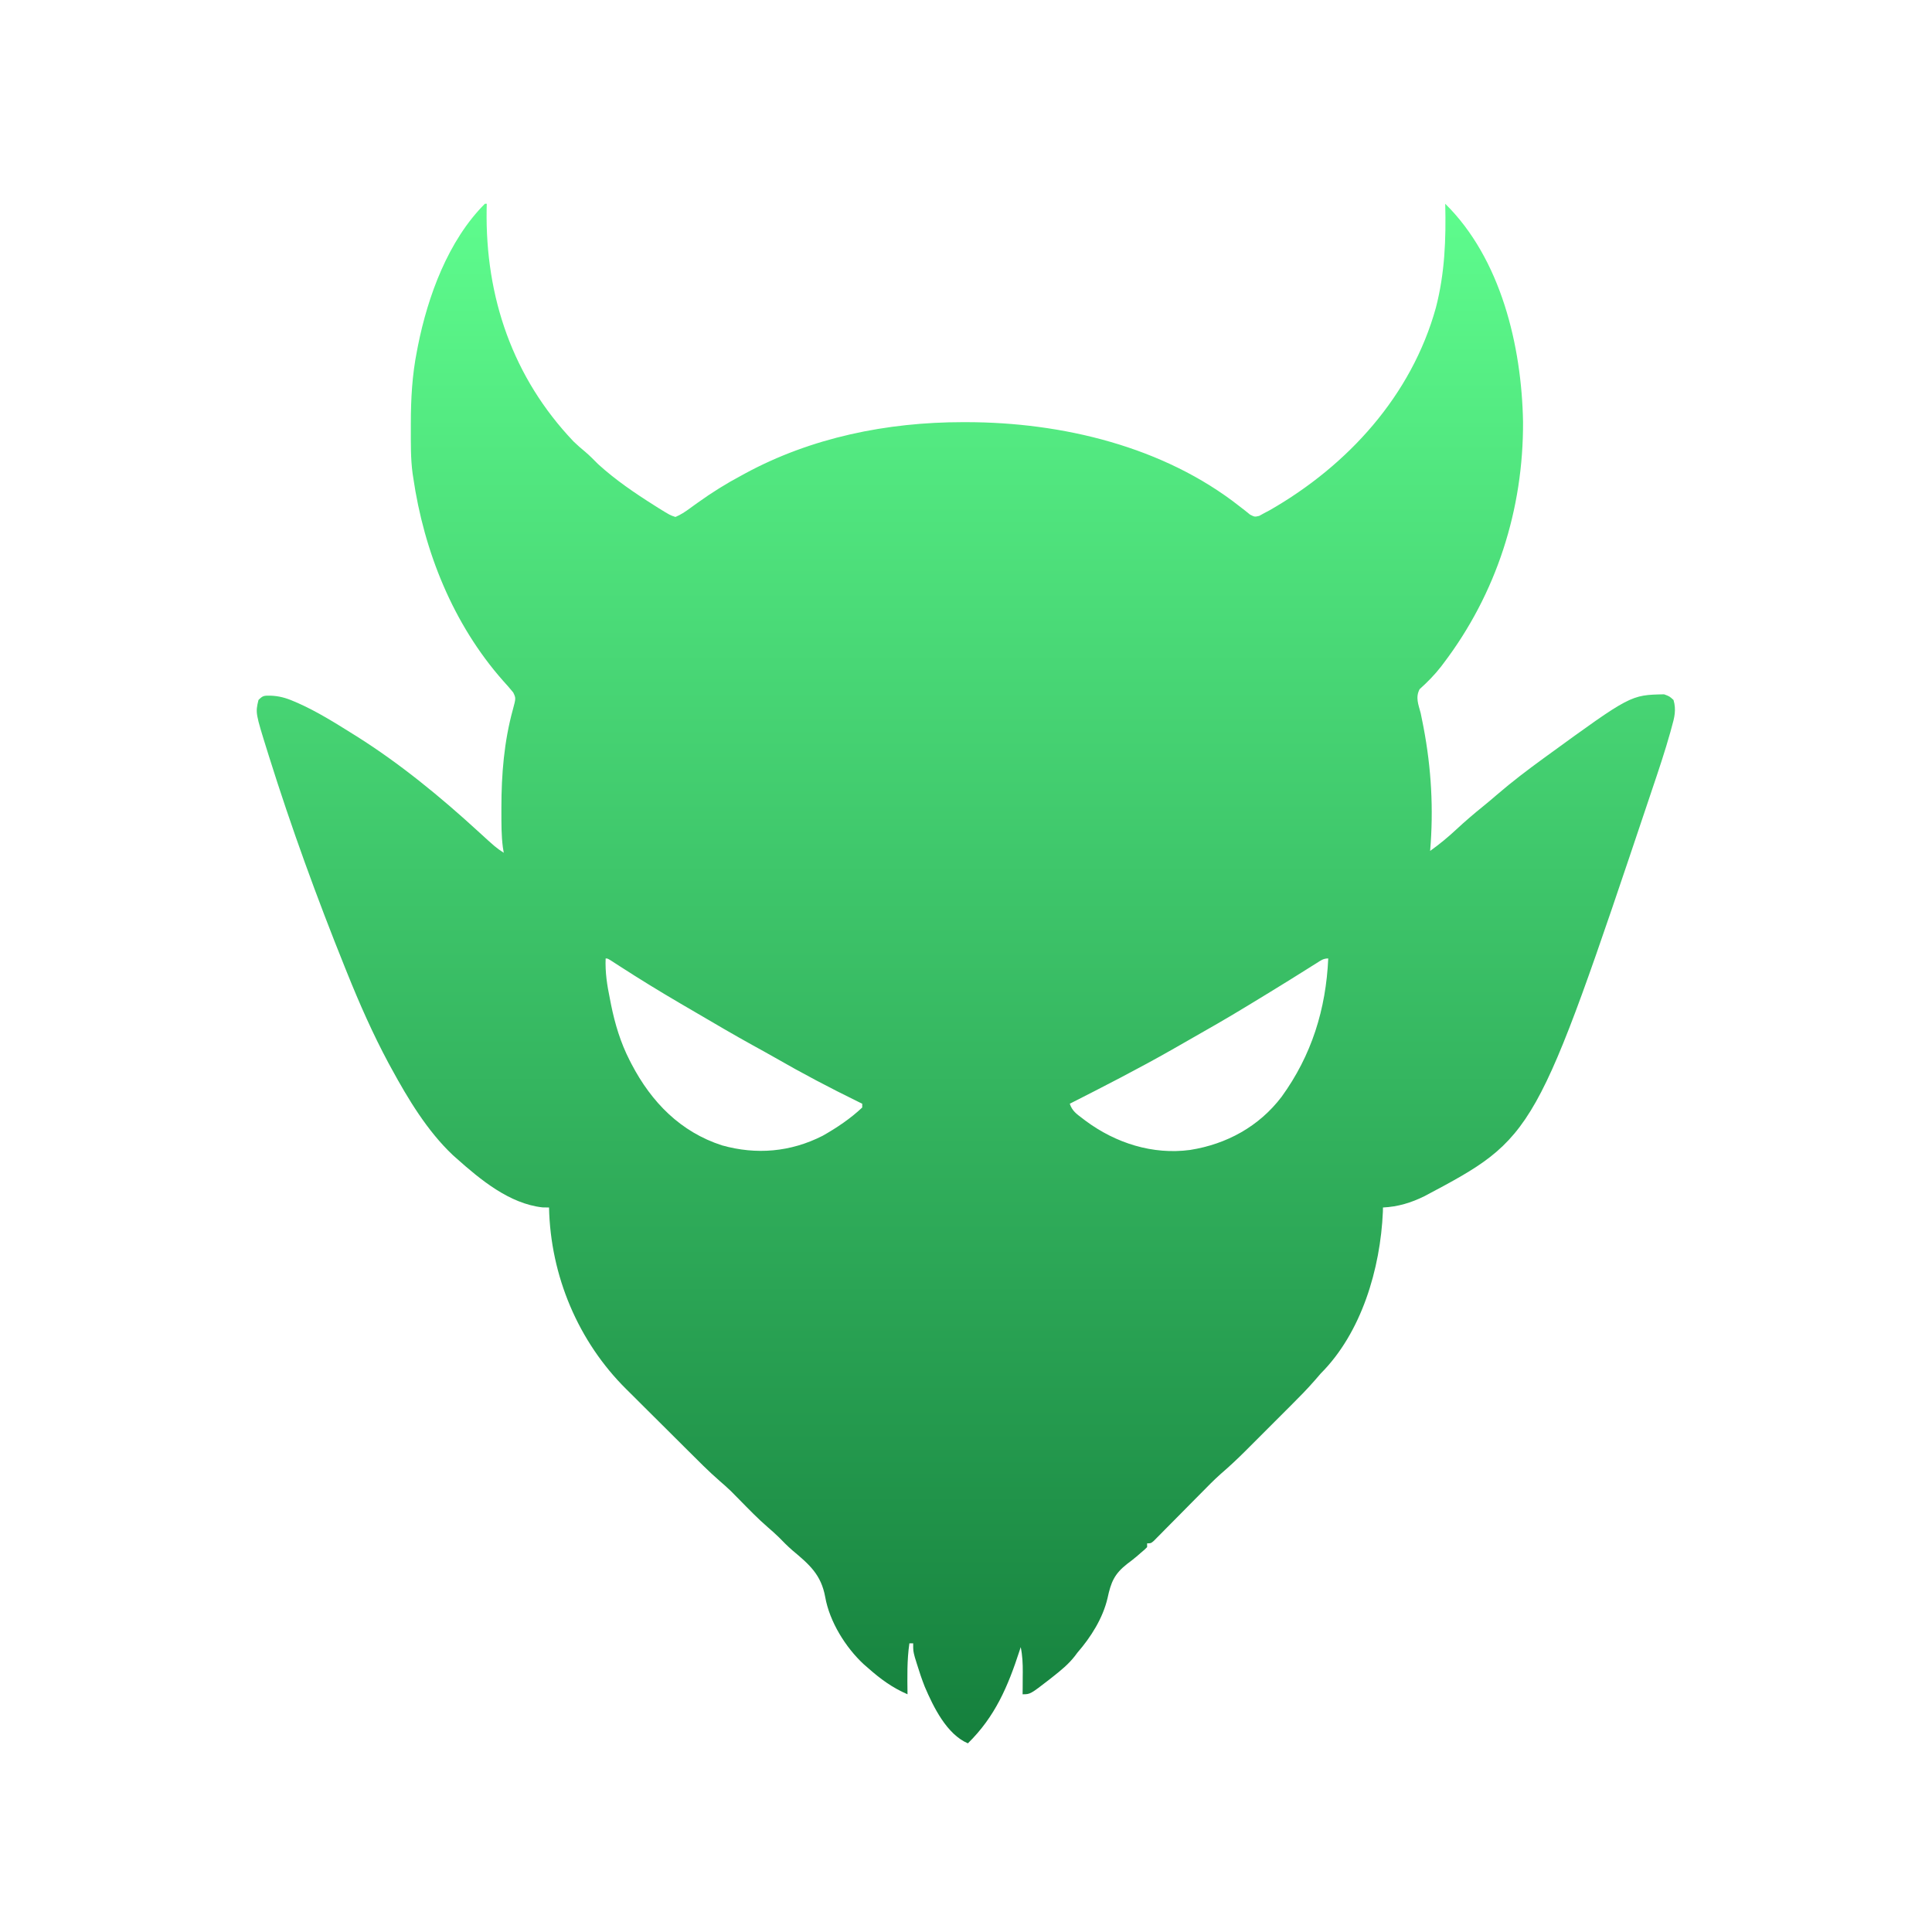
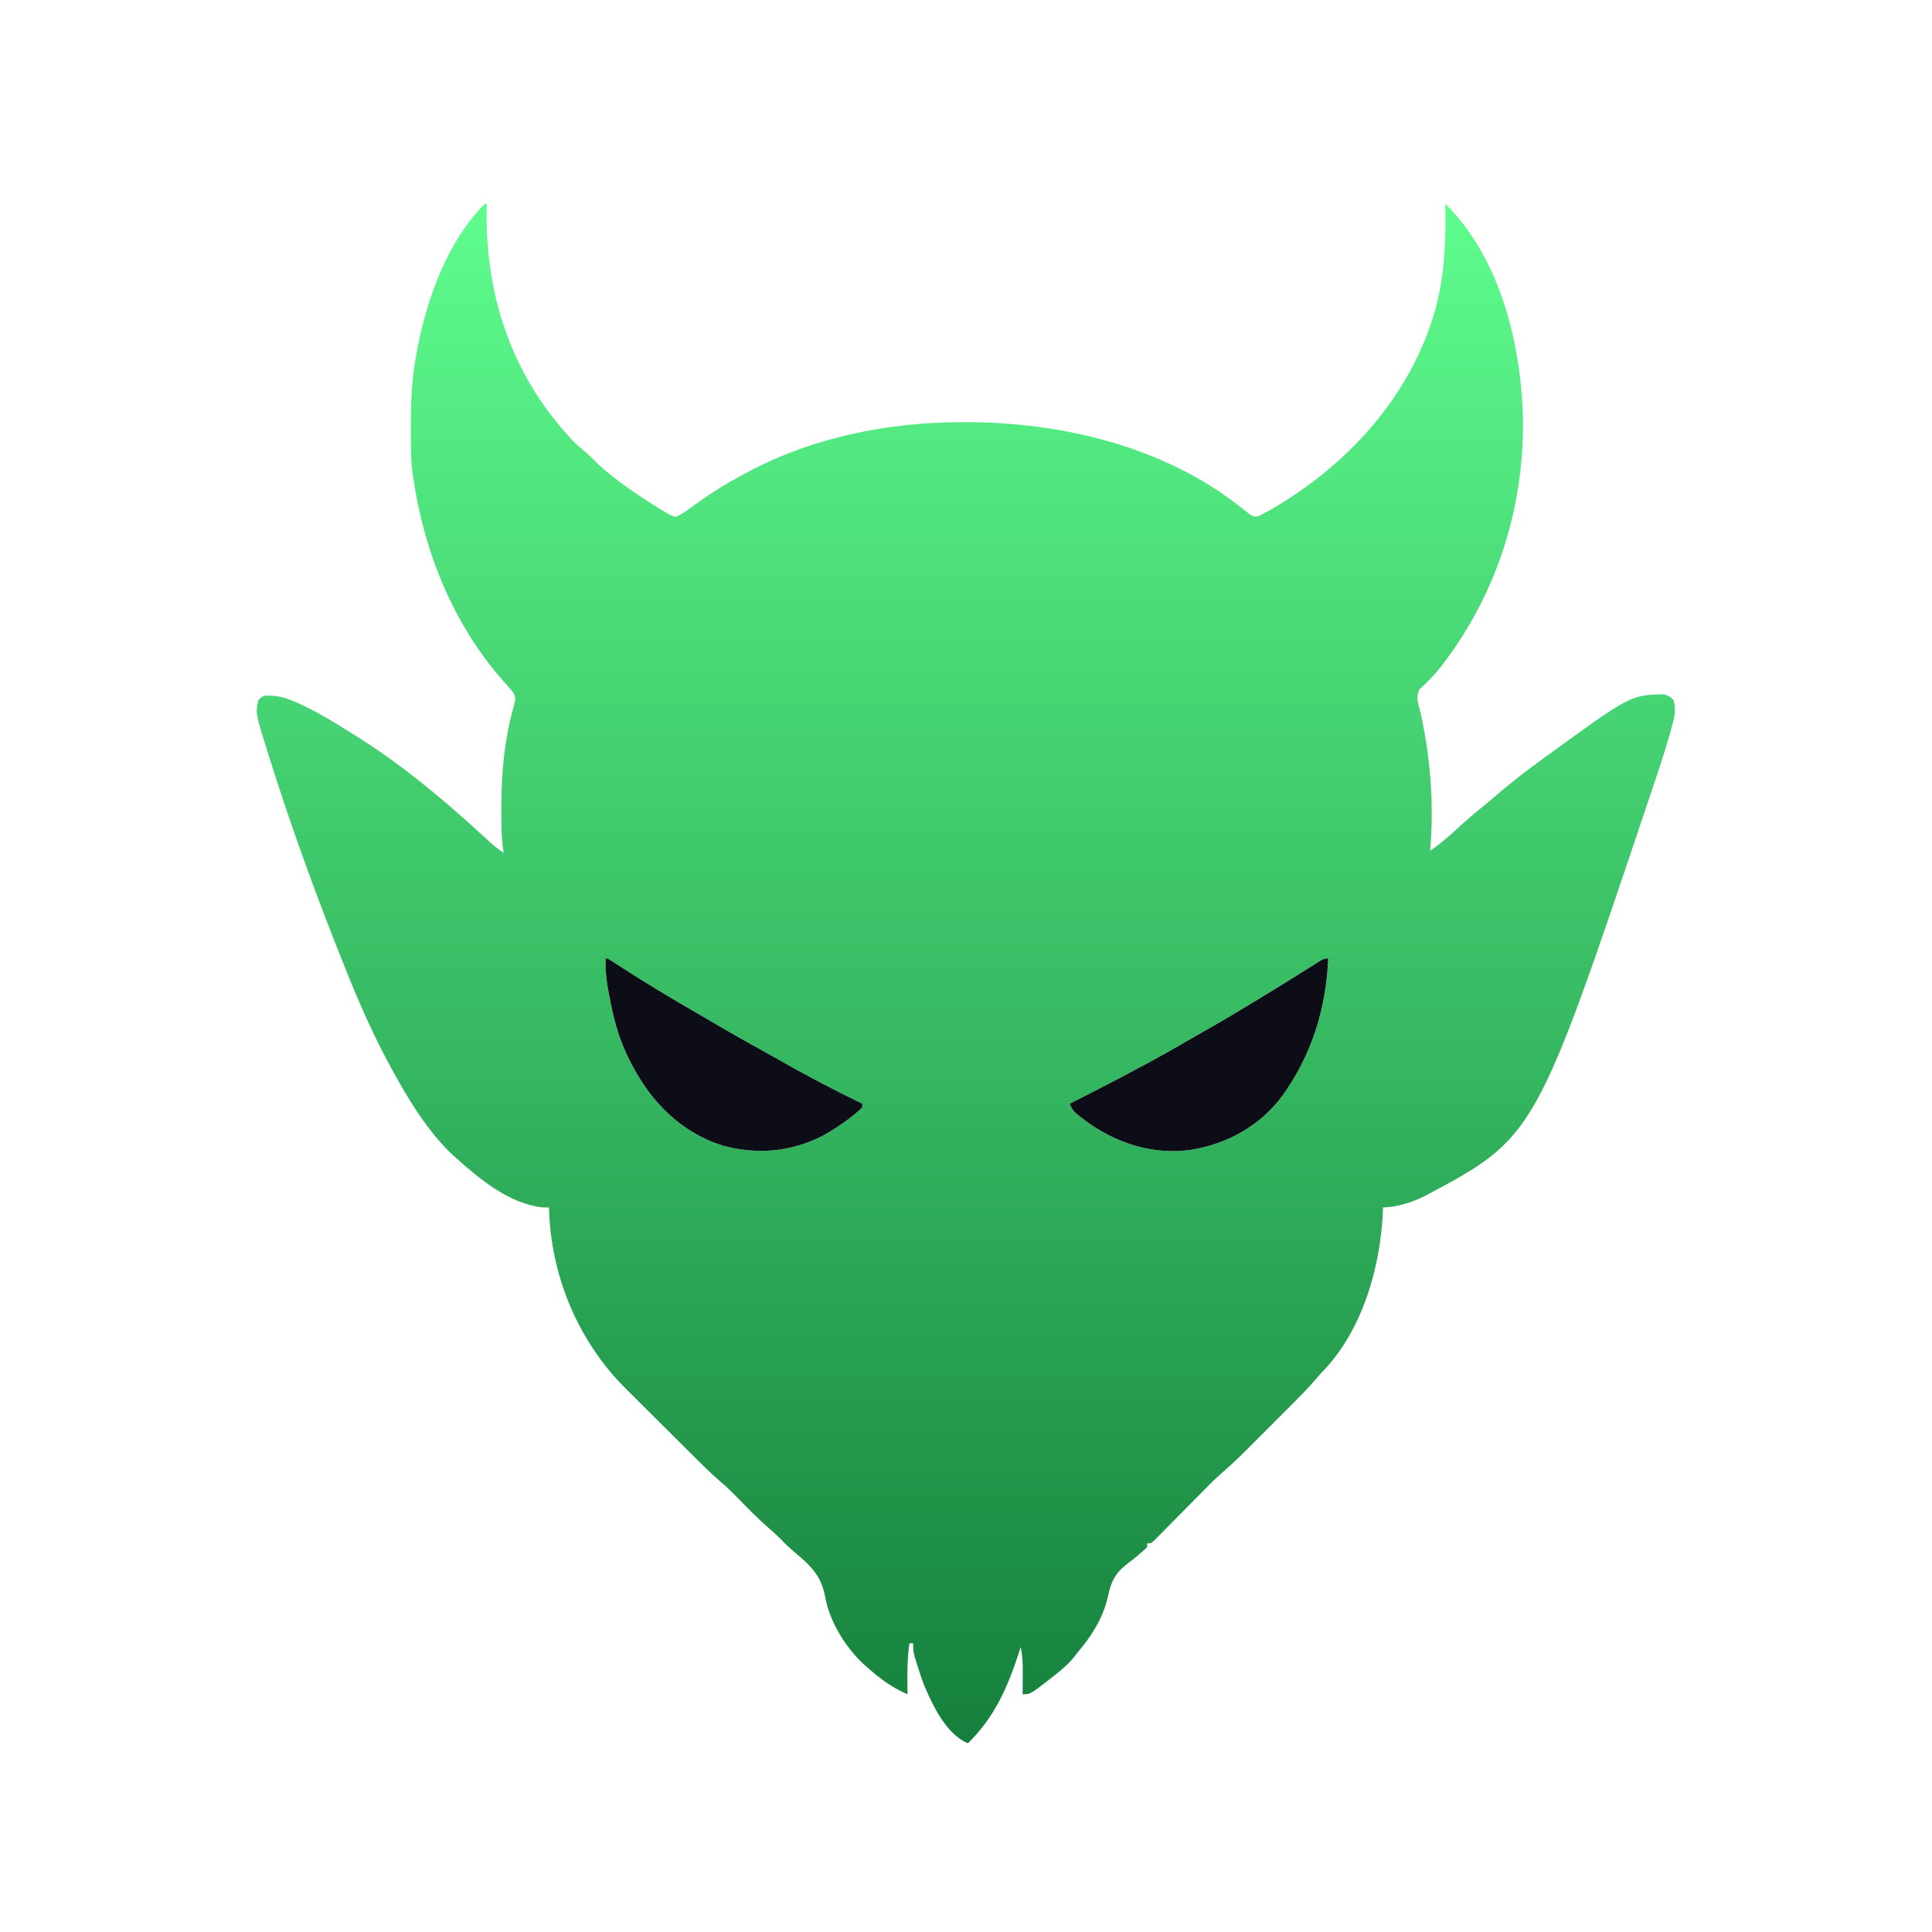
<svg xmlns="http://www.w3.org/2000/svg" viewBox="0 0 1024 1024" fill="url(#g-imp)" fill-rule="evenodd" aria-hidden="true">
  <defs>
    <linearGradient id="g-imp" x1="0" y1="0" x2="0" y2="1">
      <stop offset="0%" stop-color="#5EFC8D" />
      <stop offset="100%" stop-color="#15803D" />
    </linearGradient>
  </defs>
  <path d="M0 0 C0.33 0 0.66 0 1 0 C0.98 0.98 0.95 1.97 0.93 2.98 C0.18 49.39 14.73 92.09 47 126 C49.01 127.91 51.03 129.73 53.18 131.47 C55.6 133.51 57.77 135.77 60 138 C69.26 146.41 79.44 153.34 90 160 C90.3 160.19 90.3 160.19 91.81 161.15 C98.18 165.09 98.18 165.09 101 166 C103.8 164.83 106.17 163.25 108.62 161.46 C109.3 160.97 109.98 160.47 110.68 159.96 C111.41 159.44 112.13 158.92 112.88 158.38 C120.34 153.04 127.89 148.31 136 144 C136.58 143.68 137.17 143.36 137.77 143.03 C173.07 123.86 213.22 115.78 253.12 115.75 C253.49 115.75 253.49 115.75 255.36 115.75 C305.88 115.82 359.76 128.66 400.05 160.41 C401.03 161.16 402 161.91 403 162.69 C403.85 163.37 404.69 164.06 405.56 164.76 C408 166 408 166 410.41 165.43 C411.26 164.96 412.12 164.49 413 164 C414 163.47 415 162.94 416.03 162.4 C457.46 138.65 491.15 101.62 504.05 55.09 C508.79 36.83 509.46 18.79 509 0 C538.53 29.08 549.5 75.32 550.24 115.53 C550.48 161.98 536.16 206.62 508.06 243.62 C507.86 243.9 507.86 243.9 506.81 245.28 C503.39 249.69 499.56 253.55 495.42 257.29 C493.12 261.67 494.79 265.39 496 270 C496.35 271.65 496.68 273.29 497 274.95 C497.08 275.36 497.08 275.36 497.5 277.48 C501.65 299.29 502.86 320.88 501 343 C505.9 339.51 510.41 335.79 514.81 331.69 C519.46 327.36 524.23 323.28 529.17 319.3 C531.68 317.26 534.14 315.18 536.58 313.07 C544.43 306.32 552.63 300.09 561 294 C561.35 293.74 561.35 293.74 563.13 292.45 C607.3 260.35 607.3 260.35 625 260 C627.87 261.06 627.87 261.06 630 263 C631.54 268.29 630.48 272.34 629.02 277.46 C628.8 278.29 628.57 279.12 628.34 279.97 C625.45 290.28 622.05 300.42 618.62 310.56 C618.45 311.08 618.45 311.08 617.57 313.7 C556.79 494.76 556.79 494.76 498 526 C490.85 529.51 483.96 531.6 476 532 C475.99 532.37 475.99 532.37 475.96 534.25 C474.64 564.41 464.67 598.33 443 620 C441.97 621.19 440.94 622.38 439.91 623.58 C435.76 628.35 431.33 632.82 426.85 637.29 C425.99 638.15 425.13 639 424.24 639.89 C422.44 641.7 420.63 643.5 418.82 645.31 C416.07 648.05 413.33 650.81 410.58 653.56 C408.82 655.32 407.05 657.08 405.29 658.85 C404.88 659.25 404.88 659.25 402.83 661.31 C398.66 665.46 394.42 669.42 389.97 673.25 C386.37 676.45 383.01 679.9 379.63 683.34 C378.07 684.91 376.51 686.48 374.95 688.06 C372.52 690.51 370.09 692.97 367.67 695.43 C365.3 697.82 362.94 700.21 360.57 702.59 C360.21 702.96 360.21 702.96 358.36 704.84 C357.68 705.52 357.01 706.2 356.31 706.9 C355.72 707.5 355.13 708.1 354.52 708.72 C353 710 353 710 351 710 C351 710.66 351 711.32 351 712 C349.6 713.41 349.6 713.41 347.62 715.06 C346.9 715.69 346.18 716.32 345.43 716.97 C343.79 718.34 342.1 719.66 340.38 720.93 C333.6 726.26 331.83 730.62 330.04 738.95 C327.56 749.7 321.16 759.77 314 768 C313.58 768.56 313.16 769.13 312.72 769.71 C309.39 774.03 305.32 777.32 301.06 780.69 C300.48 781.15 299.89 781.62 299.29 782.09 C289.06 790 289.06 790 285 790 C285.01 789.35 285.01 789.35 285.04 786.05 C285.04 784.33 285.05 782.6 285.06 780.88 C285.07 780.02 285.08 779.16 285.09 778.28 C285.11 773.73 284.93 769.48 284 765 C283.9 765.31 283.9 765.31 283.39 766.89 C277.26 785.75 270.45 801.87 256 816 C244.78 811.21 237.75 796.76 233.15 786.02 C231.59 782.07 230.24 778.06 229 774 C228.63 772.79 228.25 771.59 227.87 770.35 C227 767 227 767 227 763 C226.34 763 225.68 763 225 763 C223.67 771.98 223.91 780.95 224 790 C215.92 786.51 209.56 781.83 203 776 C202.29 775.38 201.58 774.77 200.84 774.13 C191.17 765.19 182.67 751.49 180.38 738.45 C178.2 726.54 172 721.26 162.98 713.71 C160.44 711.52 158.12 709.14 155.77 706.74 C153.95 704.95 152.06 703.29 150.12 701.62 C144.69 696.94 139.74 691.78 134.71 686.67 C133.96 685.91 133.21 685.16 132.44 684.38 C131.78 683.7 131.11 683.03 130.43 682.34 C128.5 680.48 126.55 678.75 124.52 677.01 C118.5 671.77 112.9 666.09 107.25 660.45 C106.65 659.86 106.05 659.26 105.43 658.64 C102.25 655.48 99.08 652.32 95.91 649.15 C92.66 645.91 89.41 642.68 86.15 639.45 C83.62 636.93 81.09 634.41 78.57 631.89 C77.37 630.7 76.17 629.51 74.97 628.32 C49.44 603.05 34.76 568.15 34 532 C32.85 531.98 31.69 531.96 30.5 531.94 C13 529.98 -2.36 517.27 -15 506 C-15.66 505.42 -16.31 504.83 -16.99 504.23 C-30.55 491.42 -40.72 474.48 -49.56 458.25 C-50.07 457.32 -50.57 456.4 -51.1 455.44 C-59.39 439.96 -66.46 423.97 -73 407.69 C-73.36 406.81 -73.71 405.92 -74.08 405.01 C-88.94 368.11 -102.6 330.65 -114.5 292.69 C-114.71 292 -114.93 291.32 -115.15 290.61 C-121.64 269.84 -121.64 269.84 -120 263 C-117.63 260.63 -117.08 260.71 -113.86 260.71 C-109.31 260.82 -105.46 261.88 -101.31 263.69 C-100.6 263.99 -99.89 264.29 -99.16 264.6 C-88.95 269.13 -79.46 275.09 -70 281 C-69.7 281.19 -69.7 281.19 -68.16 282.14 C-45.12 296.63 -23.55 314.33 -3.51 332.7 C5.73 341.15 5.73 341.15 10 344 C9.84 342.99 9.68 341.97 9.51 340.93 C8.7 334.67 8.76 328.42 8.75 322.12 C8.75 321.77 8.75 321.77 8.75 319.99 C8.76 302.46 10.16 285.08 14.82 268.12 C16.47 262.01 16.47 262.01 15 259 C13.28 256.89 11.53 254.88 9.69 252.88 C-16.83 222.88 -32.29 184.3 -38 145 C-38.1 144.33 -38.21 143.66 -38.31 142.97 C-39.39 134.98 -39.24 126.87 -39.25 118.81 C-39.25 118.01 -39.25 117.21 -39.25 116.38 C-39.23 103.38 -38.56 90.79 -36 78 C-35.83 77.14 -35.67 76.28 -35.5 75.39 C-30.24 48.97 -19.46 19.46 0 0 Z M64 400 C63.72 407.4 64.75 414.08 66.25 421.31 C66.45 422.36 66.66 423.41 66.87 424.5 C68.95 434.75 71.91 444.61 76.69 453.94 C77.03 454.61 77.37 455.28 77.73 455.97 C88.32 476.24 103.71 491.96 125.69 499.07 C143.88 504.18 162.04 502.62 179 494 C186.45 489.8 193.77 484.88 200 479 C200 478.34 200 477.68 200 477 C199.67 476.84 199.67 476.84 197.98 476.01 C182.89 468.62 168.15 460.87 153.59 452.48 C149.77 450.3 145.92 448.18 142.06 446.06 C131.94 440.47 121.98 434.62 112.01 428.77 C109.13 427.07 106.24 425.39 103.35 423.71 C92.68 417.47 82.17 411.02 71.79 404.32 C70.91 403.75 70.04 403.19 69.14 402.61 C68.36 402.1 67.58 401.6 66.78 401.08 C65 400 65 400 64 400 Z M440.84 402.46 C440 402.99 439.15 403.52 438.27 404.06 C437.81 404.35 437.81 404.35 435.5 405.81 C433.58 407.01 431.66 408.21 429.74 409.41 C428.78 410.01 427.81 410.62 426.82 411.24 C419.91 415.55 412.95 419.77 406 424 C405.69 424.19 405.69 424.19 404.11 425.15 C393.8 431.43 383.35 437.44 372.85 443.38 C370.01 445 367.17 446.62 364.33 448.25 C346.51 458.39 328.28 467.72 310 477 C311.28 480.84 313.58 482.39 316.69 484.75 C316.98 484.97 316.98 484.97 318.43 486.08 C334.38 497.89 353.92 504.14 373.75 501.5 C393.12 498.44 410.29 489.1 422.3 473.29 C438.19 451.34 445.78 426.94 447 400 C444.31 400 443.12 401.03 440.84 402.46 Z " transform="translate(257,108)" />
+   <path d="M64 400 C63.72 407.4 64.75 414.08 66.25 421.31 C66.45 422.36 66.66 423.41 66.87 424.5 C68.95 434.75 71.91 444.61 76.69 453.94 C77.03 454.61 77.37 455.28 77.73 455.97 C88.32 476.24 103.71 491.96 125.69 499.07 C143.88 504.18 162.04 502.62 179 494 C186.45 489.8 193.77 484.88 200 479 C200 478.34 200 477.68 200 477 C199.67 476.84 199.67 476.84 197.98 476.01 C182.89 468.62 168.15 460.87 153.59 452.48 C149.77 450.3 145.92 448.18 142.06 446.06 C131.94 440.47 121.98 434.62 112.01 428.77 C109.13 427.07 106.24 425.39 103.35 423.71 C92.68 417.47 82.17 411.02 71.79 404.32 C70.91 403.75 70.04 403.19 69.14 402.61 C68.36 402.1 67.58 401.6 66.78 401.08 C65 400 65 400 64 400 Z" fill="#0D0D18" transform="translate(257,108)" />
+   <path d="M440.84 402.46 C440 402.99 439.15 403.52 438.27 404.06 C437.81 404.35 437.81 404.35 435.5 405.81 C433.58 407.01 431.66 408.21 429.74 409.41 C428.78 410.01 427.81 410.62 426.82 411.24 C419.91 415.55 412.95 419.77 406 424 C405.69 424.19 405.69 424.19 404.11 425.15 C393.8 431.43 383.35 437.44 372.85 443.38 C370.01 445 367.17 446.62 364.33 448.25 C346.51 458.39 328.28 467.72 310 477 C311.28 480.84 313.58 482.39 316.69 484.75 C316.98 484.97 316.98 484.97 318.43 486.08 C334.38 497.89 353.92 504.14 373.75 501.5 C393.12 498.44 410.29 489.1 422.3 473.29 C438.19 451.34 445.78 426.94 447 400 C444.31 400 443.12 401.03 440.84 402.46 Z" fill="#0D0D18" transform="translate(257,108)" />
</svg>
